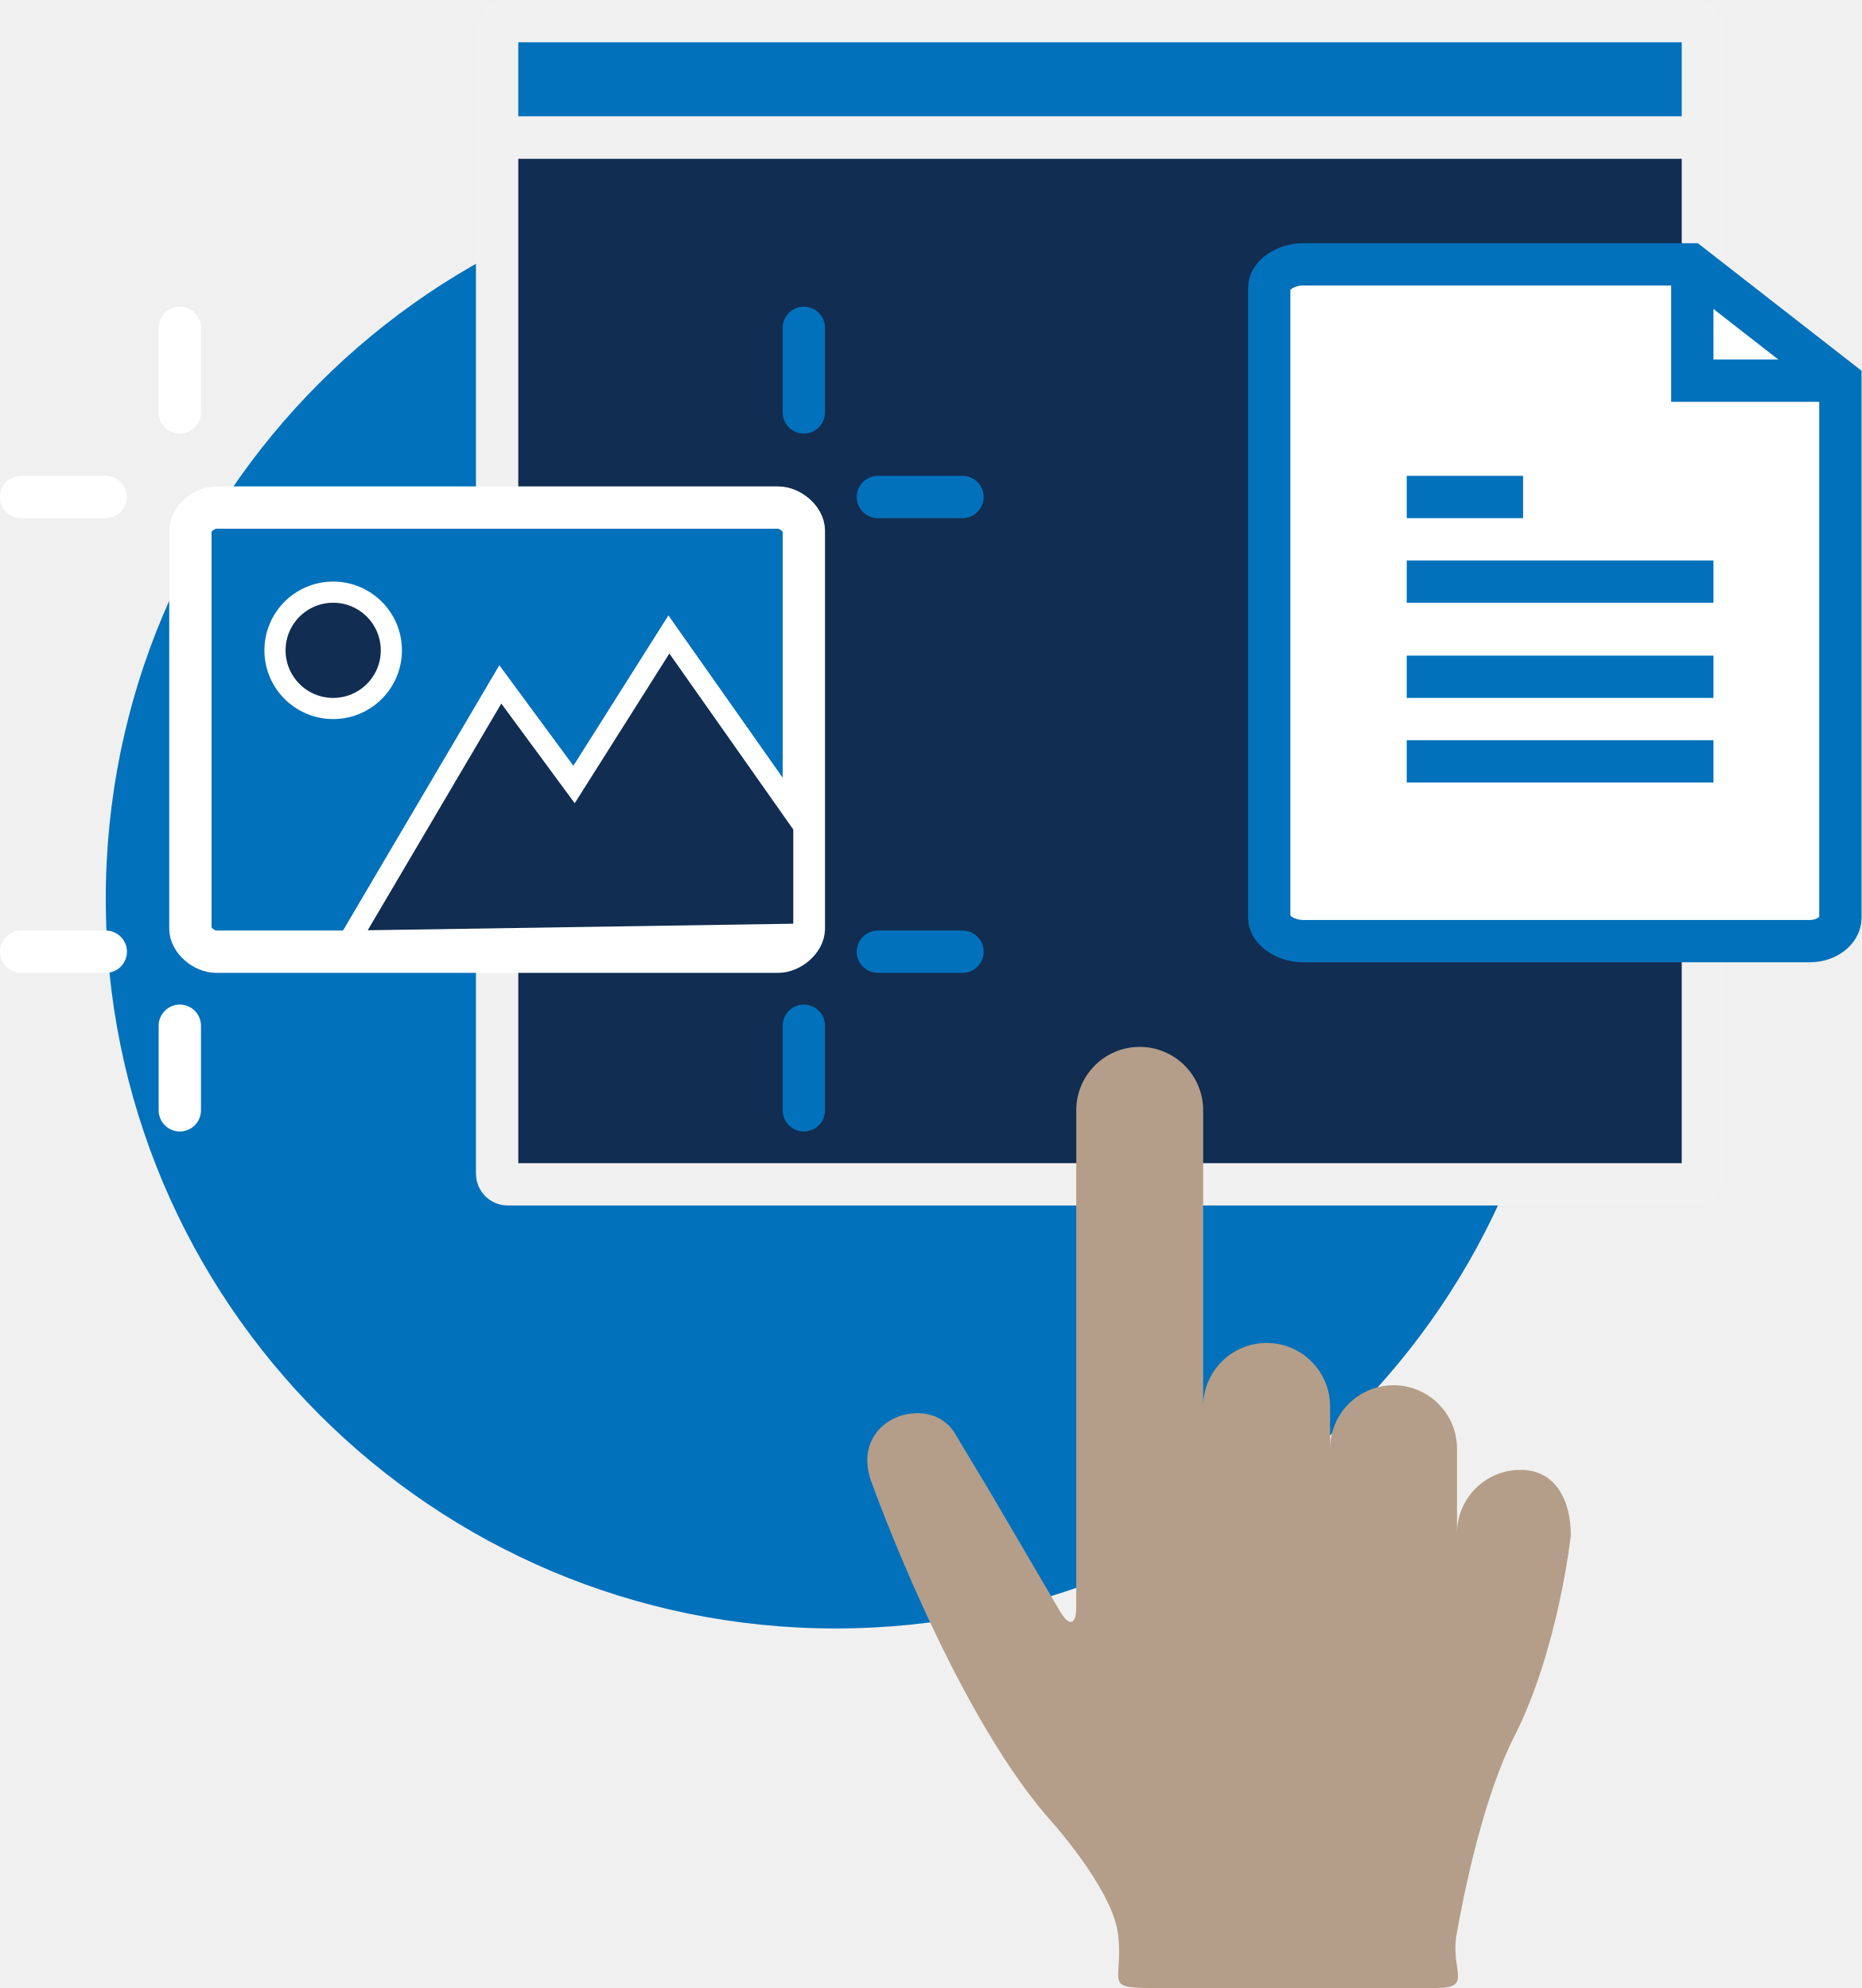
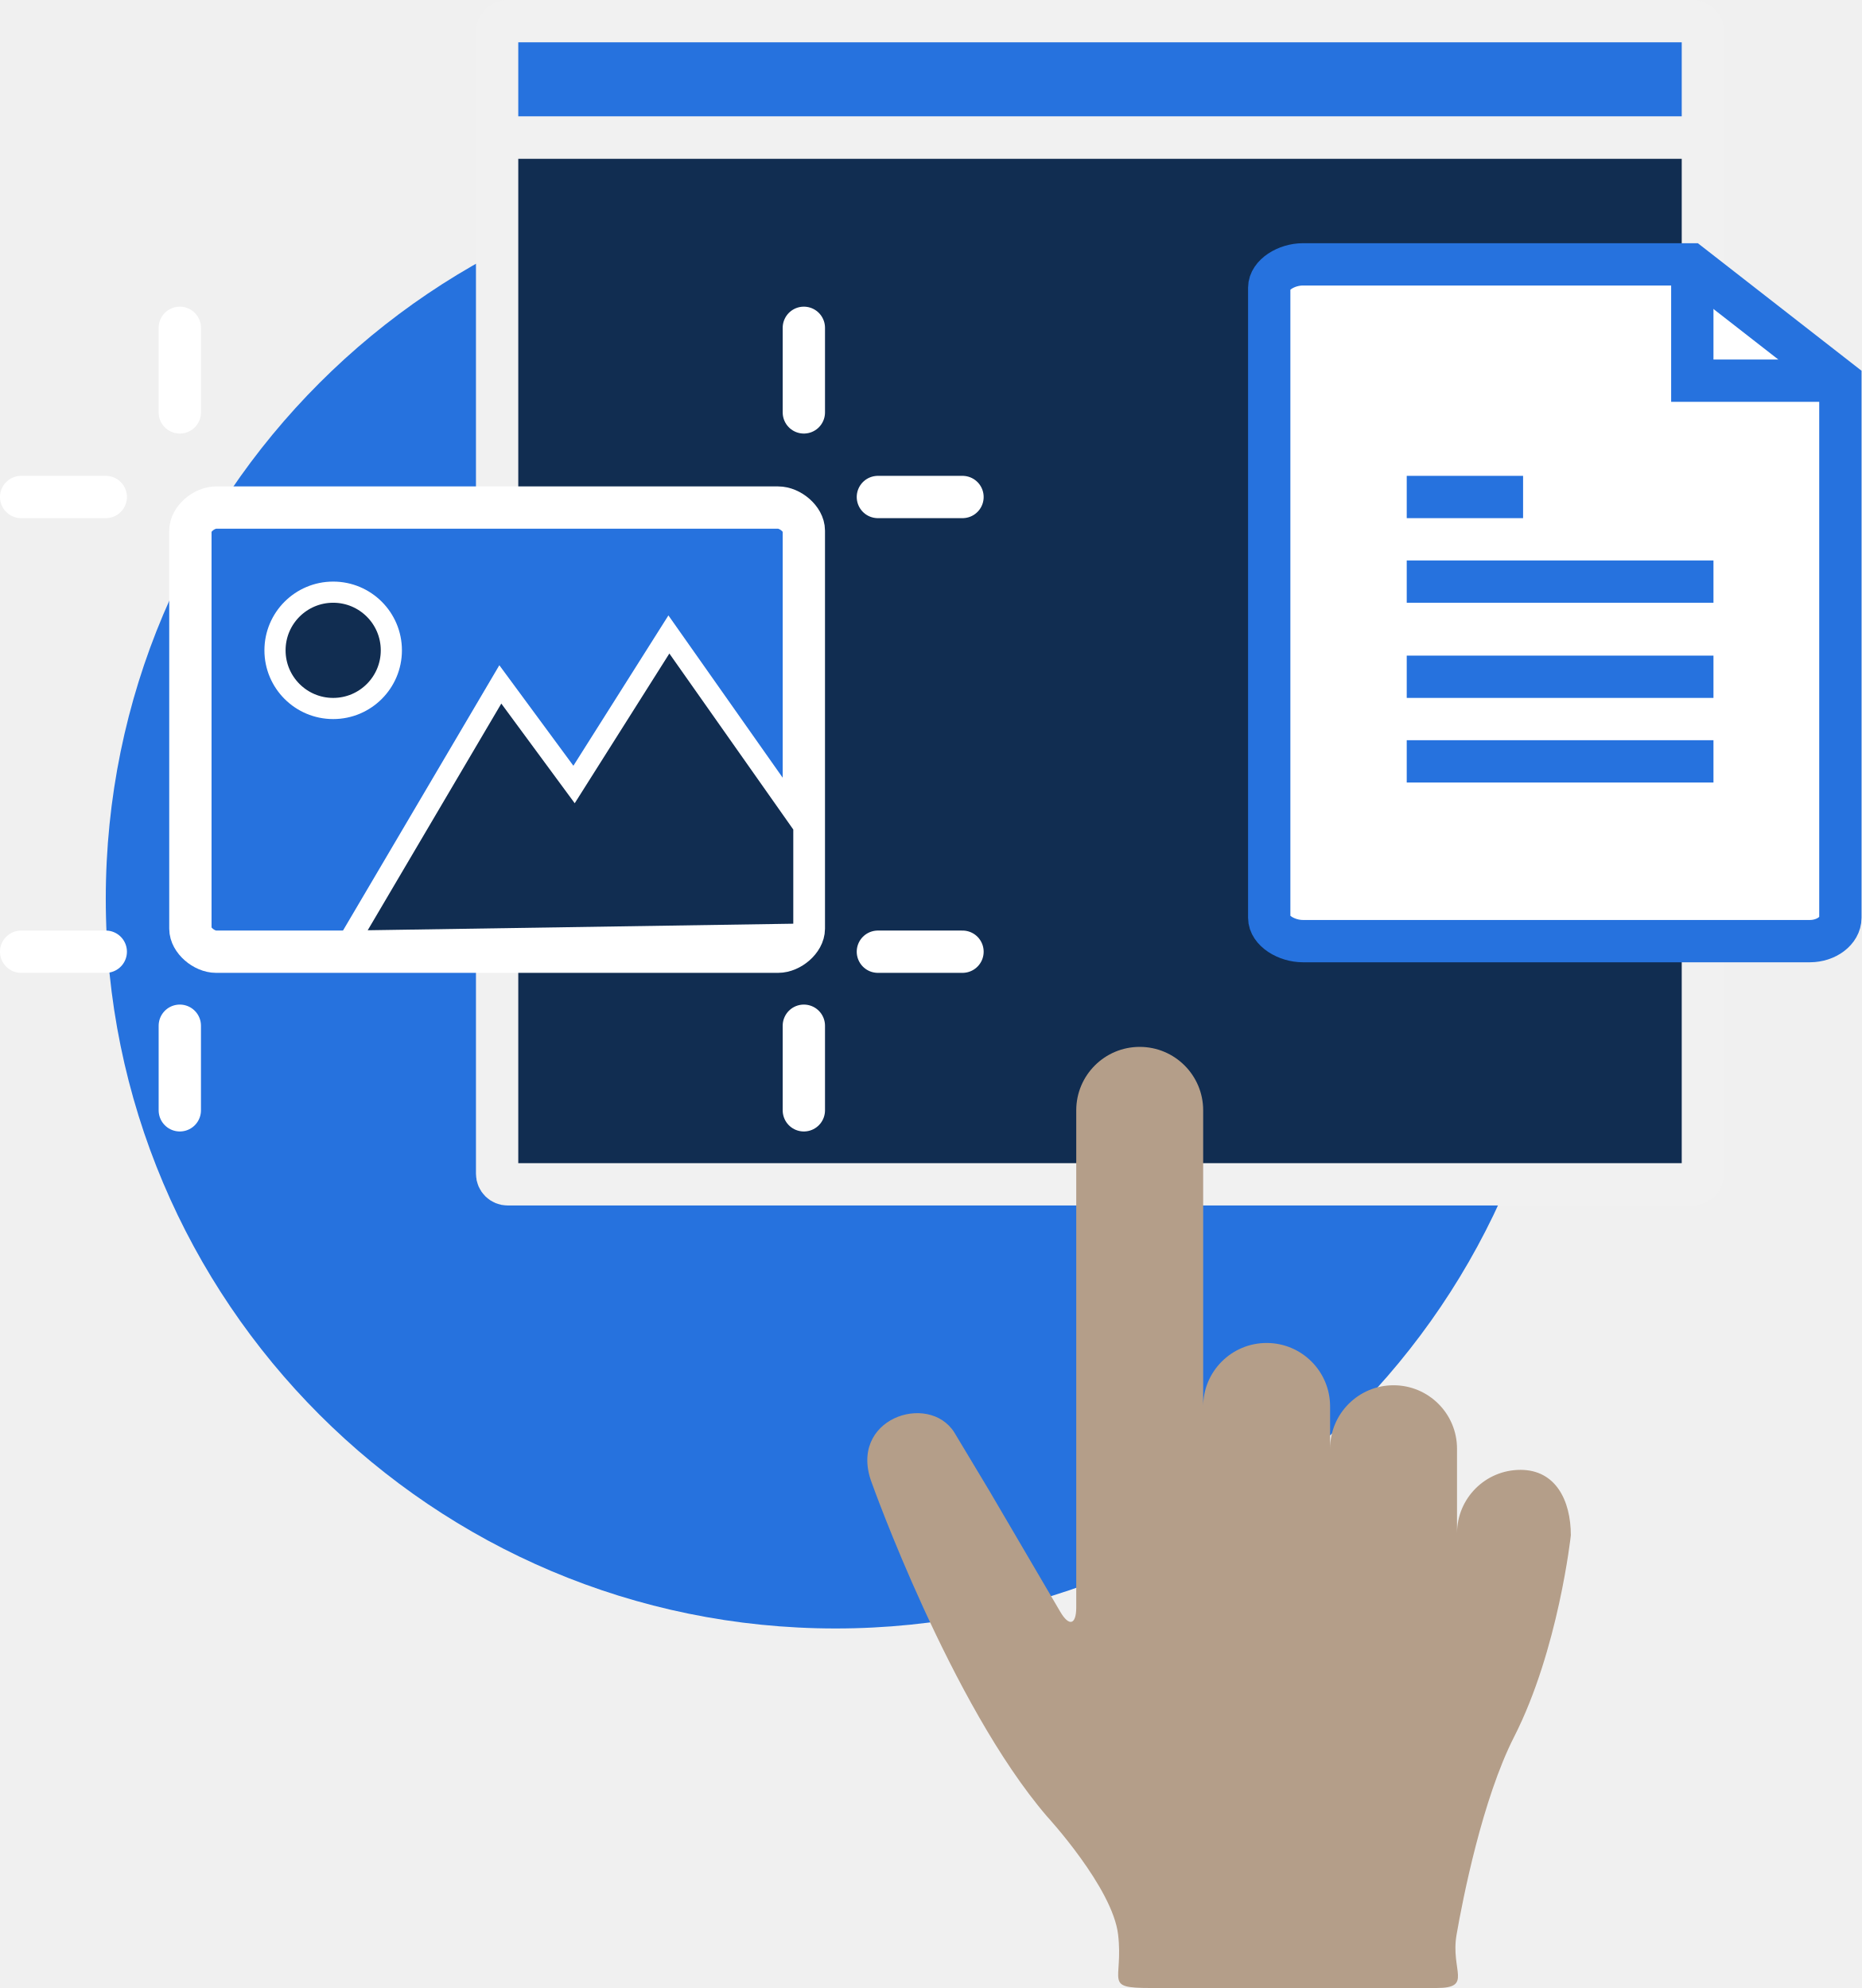
<svg xmlns="http://www.w3.org/2000/svg" height="188" viewBox="0 0 176 188" width="176">
  <g fill="none" fill-rule="evenodd">
-     <circle cx="79" cy="85" fill="#0271bb" r="69" />
+     <circle cx="79" cy="85" fill="#2672de" r="69" />
    <g transform="translate(2 2)">
      <g stroke="#f1f1f1" stroke-width="4" transform="translate(45)">
        <path d="m0 11h114v98.004c0 .55-.447.996-1.003.996h-111.994c-.554 0-1.003-.441-1.003-.996z" fill="#112d51" />
-         <path d="m0 .996c0-.55.447-.996 1.003-.996h111.994c.554 0 1.003.445 1.003.996v10.004h-114z" fill="#0271bb" />
+         <path d="m0 .996c0-.55.447-.996 1.003-.996h111.994c.554 0 1.003.445 1.003.996v10.004h-114z" fill="#2672de" />
      </g>
-       <g stroke="#0271bb" stroke-width="4" transform="translate(118 23)">
+       <g stroke="#2672de" stroke-width="4" transform="translate(118 23)">
        <path d="m51.117 64h-47.933c-1.557 0-3.185-.99-3.185-2.209v-59.582c0-1.219 1.628-2.209 3.185-2.209h36.653l14.162 11.037v50.754c0 1.219-1.326 2.209-2.883 2.209z" fill="#fff" />
        <path d="m42 47h-29" />
        <path d="m42 39h-29" />
        <path d="m42 30h-29" />
        <path d="m24 22h-11" />
        <path d="m40 0v11h14" />
      </g>
-       <g transform="translate(0 29)">
-         <path d="m18.429 17c-1.135 0-2.429 1.087-2.429 2.174v37.653c0 1.084 1.295 2.173 2.429 2.173h53.143c1.134 0 2.427-1.089 2.427-2.173v-37.653c0-1.087-1.293-2.174-2.427-2.174z" fill="#0271bb" stroke="#fff" stroke-width="4" />
-         <circle cx="29.5" cy="30.5" fill="#112d51" r="5.5" stroke="#fff" stroke-width="2" />
-         <path d="m31 58 14.303-24.278 6.971 9.466 8.966-14.188 12.761 18.128v10.209z" fill="#112d51" stroke="#fff" stroke-width="2" />
+       <g stroke="#fff" transform="translate(0 29)">
+         <path d="m18.429 17c-1.135 0-2.429 1.087-2.429 2.174v37.653c0 1.084 1.295 2.173 2.429 2.173h53.143c1.134 0 2.427-1.089 2.427-2.173v-37.653c0-1.087-1.293-2.174-2.427-2.174z" fill="#2672de" stroke-width="4" />
+         <circle cx="29.5" cy="30.5" fill="#112d51" r="5.5" stroke-width="2" />
+         <path d="m31 58 14.303-24.278 6.971 9.466 8.966-14.188 12.761 18.128v10.209z" fill="#112d51" stroke-width="2" />
        <g stroke-linecap="round" stroke-width="4">
-           <path d="m15 8v-8" stroke="#fff" />
-           <path d="m8 16h-8" stroke="#fff" />
-           <path d="m8 59h-8" stroke="#fff" />
-           <path d="m15 74v-8" stroke="#fff" />
-           <path d="m89 59h-8" stroke="#0271bb" />
-           <path d="m89 16h-8" stroke="#0271bb" />
-           <path d="m74 8v-8" stroke="#0271bb" />
-           <path d="m74 74v-8" stroke="#0271bb" />
+           <path d="m15 8v-8" />
+           <path d="m8 16h-8" />
+           <path d="m8 59h-8" />
+           <path d="m15 74v-8" />
+           <path d="m89 59h-8" />
+           <path d="m89 16h-8" />
+           <path d="m74 8v-8" />
+           <path d="m74 74v-8" />
        </g>
      </g>
      <path d="m141.755 137c3.314 0 4.76 2.877 4.76 6.19 0 0-1.163 10.809-5.366 19.064-2.991 5.874-4.846 15.287-5.437 18.7s1.57 5.046-1.894 5.046h-27.063c-4.469 0-2.53-.606-3.043-5.046s-6.724-11.182-6.724-11.182c-9.103-10.604-16.554-31.512-16.554-31.512-2.327-6.078 5.344-8.653 7.788-4.804l3.328 5.544 6.69 11.416c.836 1.427 1.514 1.247 1.514-.412v-47.003c0-3.314 2.686-6 6-6s6 2.686 6 6v34-6c0-3.314 2.686-6 6-6s6 2.686 6 6v10-6c0-3.314 2.686-6 6-6s6 2.686 6 6v8 2-2c0-3.314 2.686-6 6-6z" fill="#b49e89" />
    </g>
  </g>
</svg>
